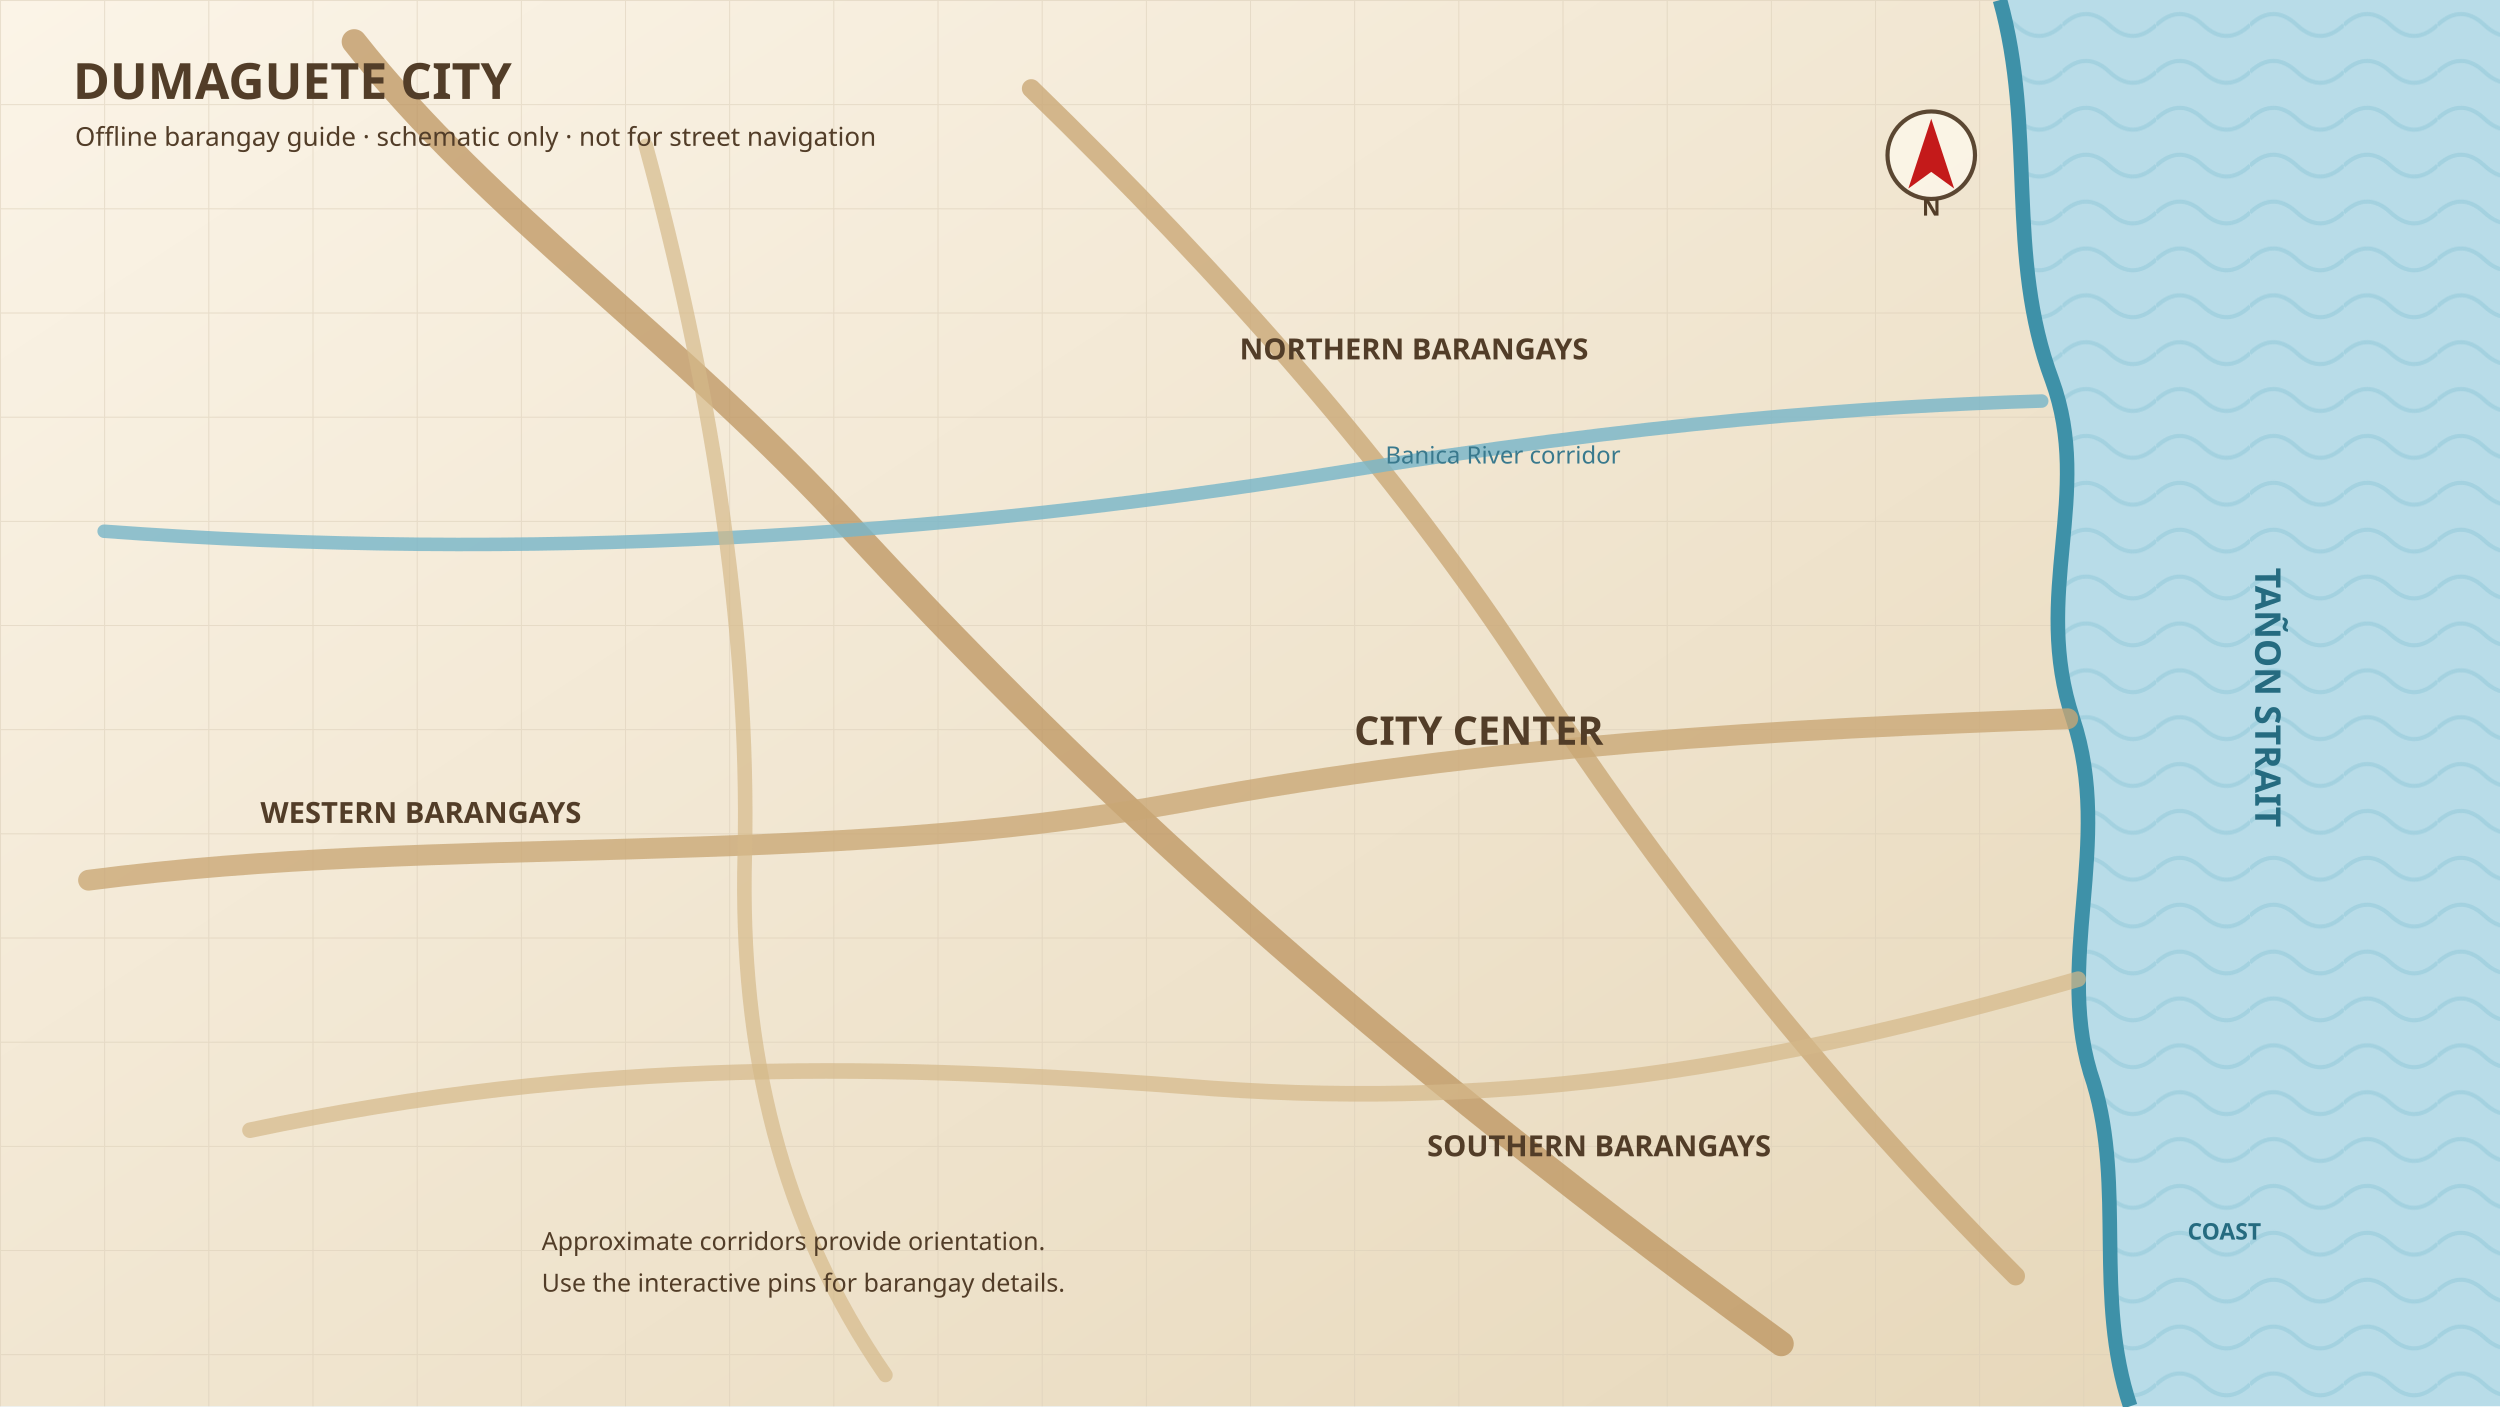
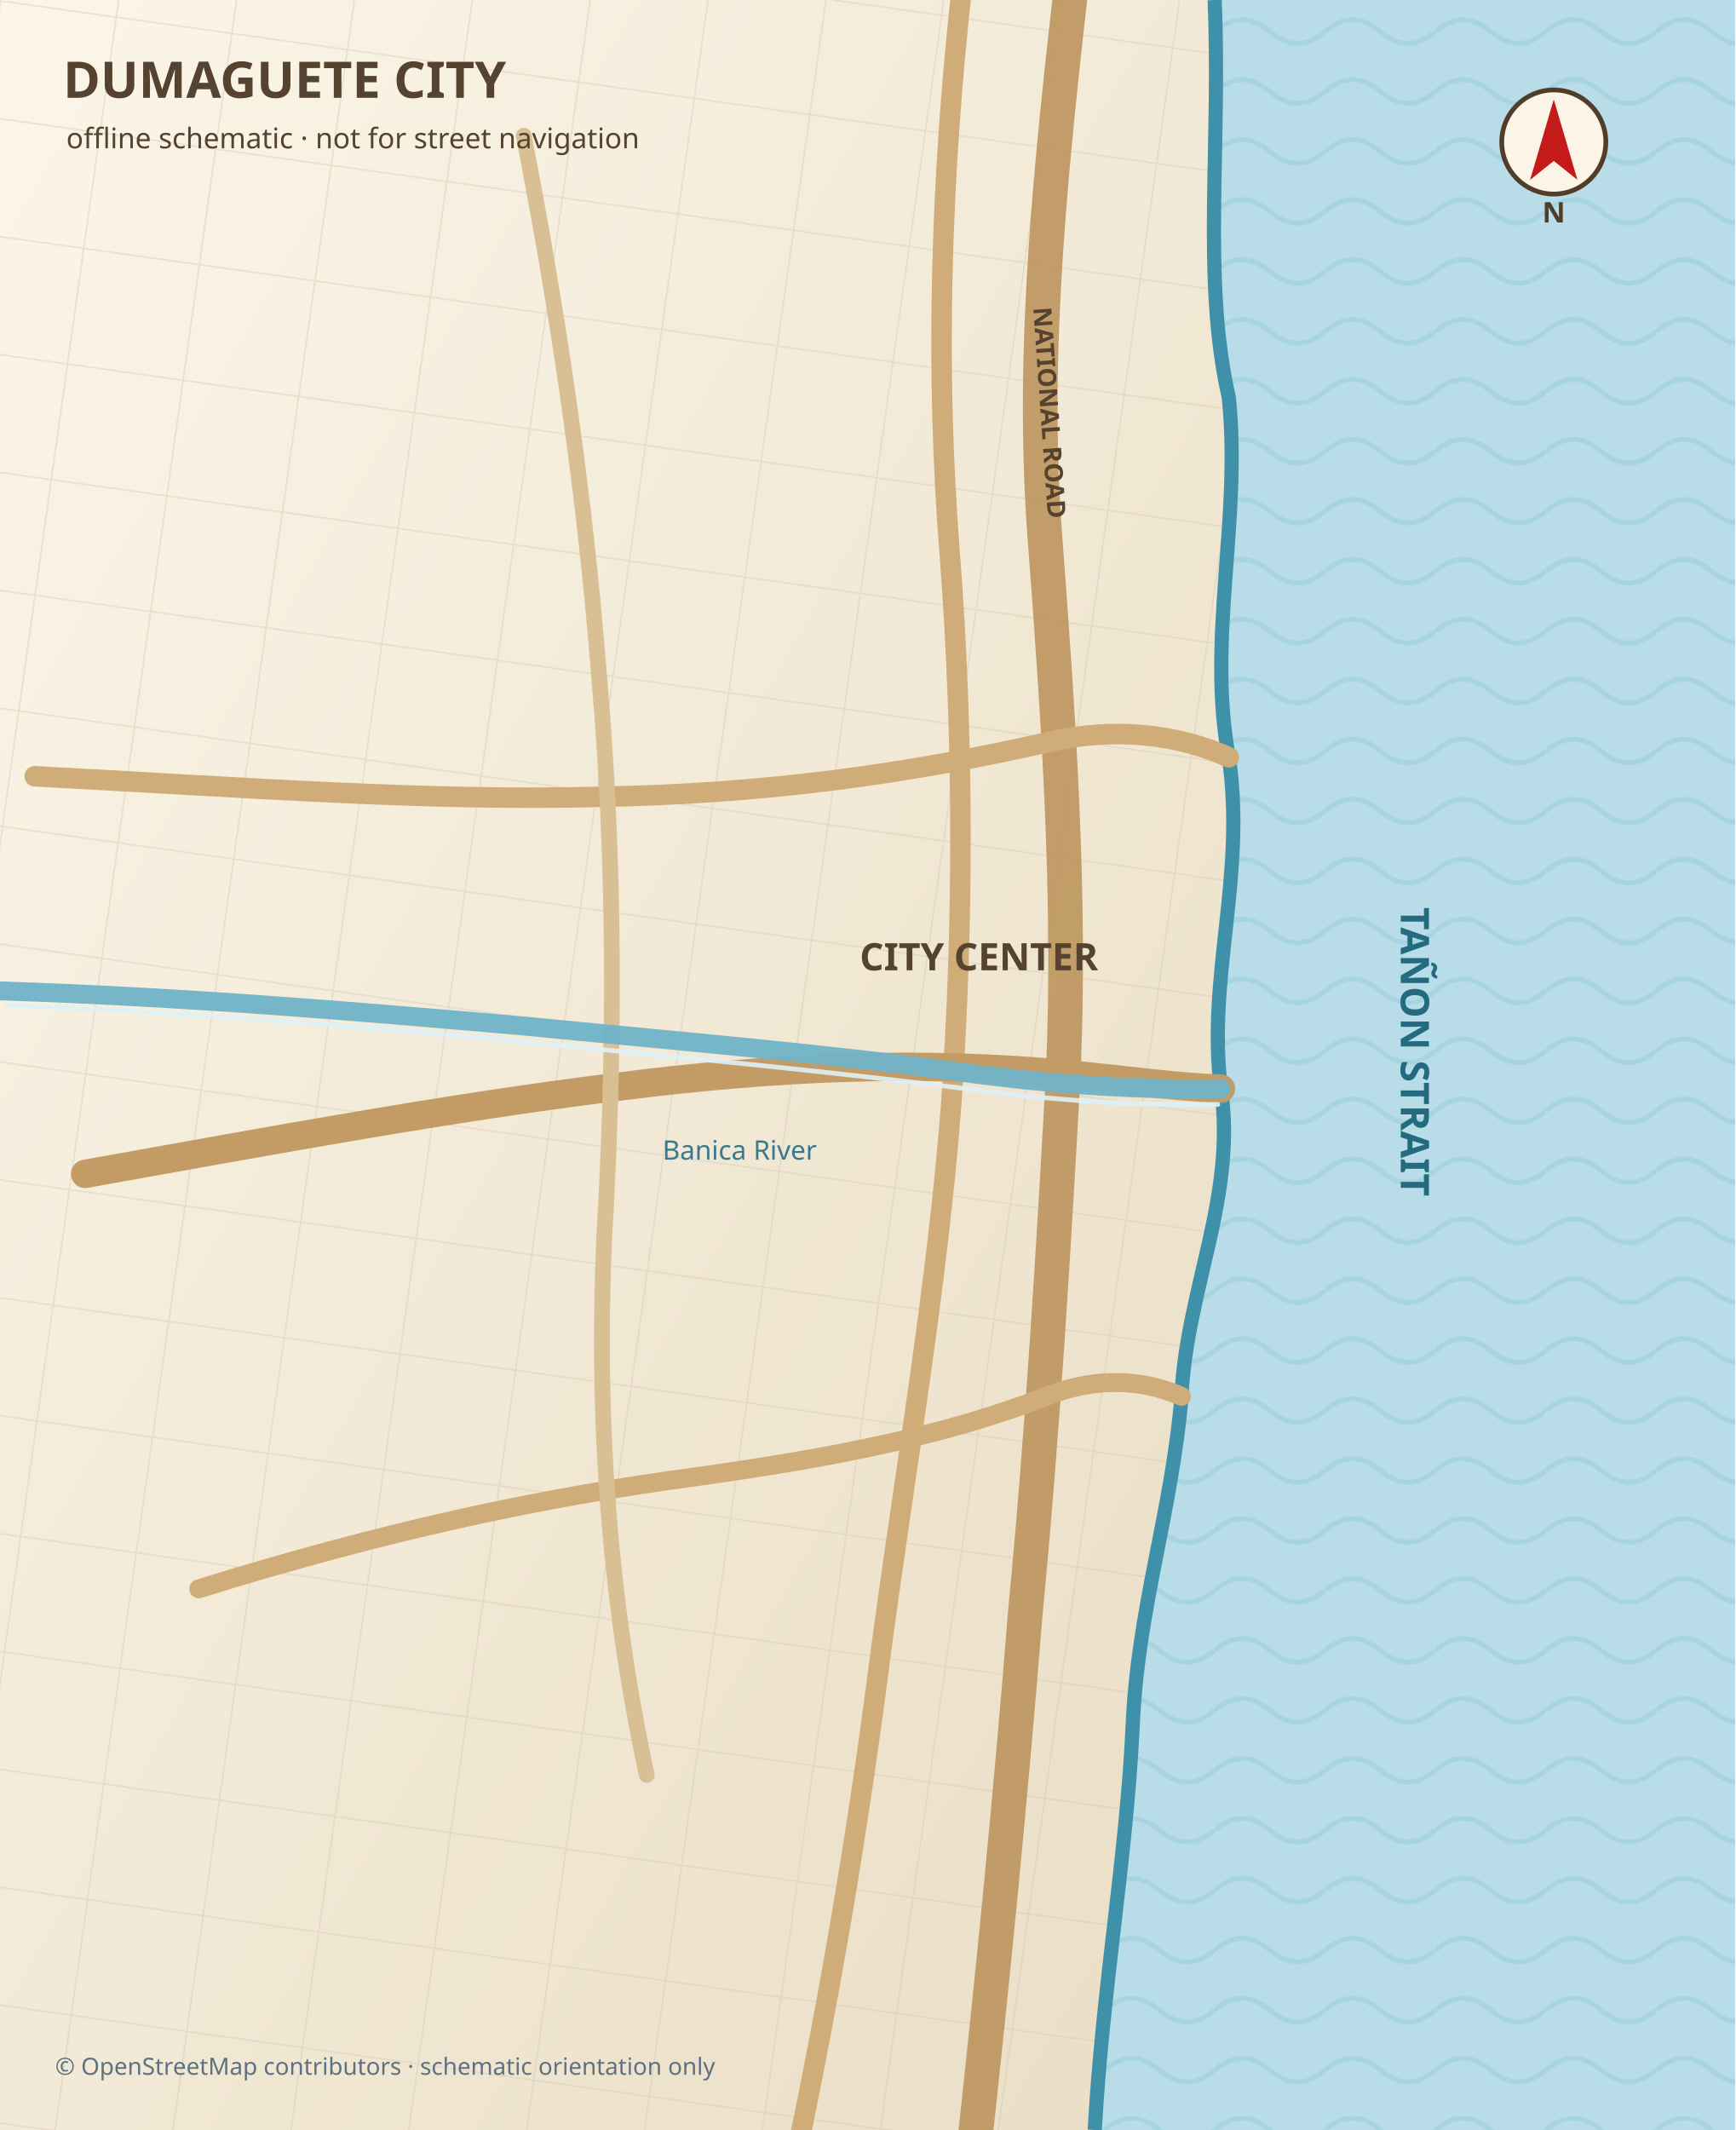
- <svg xmlns="http://www.w3.org/2000/svg" viewBox="0 0 2400 1350" role="img" aria-labelledby="title desc">
+ <svg xmlns="http://www.w3.org/2000/svg" viewBox="0 0 1100 1350" data-bounds="9.235,123.240,9.370,123.350" role="img" aria-labelledby="title desc">
  <defs>
-     <pattern id="grid" width="100" height="100" patternUnits="userSpaceOnUse">
-       <path d="M100 0H0V100" fill="none" stroke="#dbcdb8" stroke-width="2" opacity="0.55" />
+     <linearGradient id="land" x1="0" y1="0" x2="1" y2="1">
+       <stop offset="0" stop-color="#fbf6e9" />
+       <stop offset="1" stop-color="#e9ddc4" />
+     </linearGradient>
+     <pattern id="local-grid" width="74" height="74" patternUnits="userSpaceOnUse" patternTransform="rotate(8)">
+       <path d="M74 0H0V74" fill="none" stroke="#d5c9b4" stroke-width="2" opacity=".42" />
    </pattern>
-     <pattern id="waves" width="90" height="45" patternUnits="userSpaceOnUse">
-       <path d="M0 24C15 10 30 10 45 24S75 38 90 24" fill="none" stroke="#8fc7d8" stroke-width="4" opacity="0.48" />
+     <pattern id="waves" width="70" height="38" patternUnits="userSpaceOnUse">
+       <path d="M0 20c12-10 23-10 35 0s23 10 35 0" fill="none" stroke="#8fc7d8" stroke-width="3" opacity=".42" />
    </pattern>
-     <linearGradient id="land" x1="0" y1="0" x2="1" y2="1">
-       <stop offset="0" stop-color="#fbf4e7" />
-       <stop offset="1" stop-color="#e7d8bb" />
-     </linearGradient>
  </defs>
-   <rect width="2400" height="1350" fill="#b8dce8" />
-   <rect width="2400" height="1350" fill="url(#waves)" />
-   <path d="M0 0H1920C1955 125 1925 245 1970 365C2010 475 1950 570 1990 690C2030 810 1970 925 2010 1040C2040 1140 2010 1245 2045 1350H0Z" fill="url(#land)" />
-   <path d="M0 0H1920C1955 125 1925 245 1970 365C2010 475 1950 570 1990 690C2030 810 1970 925 2010 1040C2040 1140 2010 1245 2045 1350H0Z" fill="url(#grid)" />
-   <path d="M1920 0C1955 125 1925 245 1970 365C2010 475 1950 570 1990 690C2030 810 1970 925 2010 1040C2040 1140 2010 1245 2045 1350" fill="none" stroke="#3e91a8" stroke-width="14" />
-   <g fill="none" stroke-linecap="round">
-     <path d="M340 40C470 205 650 325 820 510C1010 715 1270 970 1710 1290" stroke="#b98f57" stroke-width="24" opacity="0.7" />
-     <path d="M85 845C430 800 780 835 1135 770C1430 715 1710 700 1985 690" stroke="#c9a775" stroke-width="20" opacity="0.78" />
-     <path d="M990 85C1175 265 1340 450 1470 650C1585 825 1740 1030 1935 1225" stroke="#c9a775" stroke-width="18" opacity="0.78" />
-     <path d="M100 510C505 540 900 515 1275 455C1580 405 1795 390 1960 385" stroke="#79b6c8" stroke-width="13" opacity="0.82" />
-     <path d="M240 1085C570 1015 850 1020 1165 1045C1450 1065 1700 1025 1995 940" stroke="#d4b889" stroke-width="15" opacity="0.7" />
-     <path d="M620 140C680 360 720 600 715 820C710 1010 750 1175 850 1320" stroke="#d4b889" stroke-width="14" opacity="0.68" />
+   <rect width="1100" height="1350" fill="#b8dce8" />
+   <rect width="1100" height="1350" fill="url(#waves)" />
+   <path d="M0 0H770C774 95 762 177 779 252C787 330 765 405 779 480C790 555 765 620 774 690C784 758 752 818 749 885C743 958 721 1020 718 1095C714 1178 699 1260 694 1350H0Z" fill="url(#land)" />
+   <path d="M0 0H770C774 95 762 177 779 252C787 330 765 405 779 480C790 555 765 620 774 690C784 758 752 818 749 885C743 958 721 1020 718 1095C714 1178 699 1260 694 1350H0Z" fill="url(#local-grid)" />
+   <path d="M770 0C774 95 762 177 779 252C787 330 765 405 779 480C790 555 765 620 774 690C784 758 752 818 749 885C743 958 721 1020 718 1095C714 1178 699 1260 694 1350" fill="none" stroke="#3e91a8" stroke-width="9" />
+   <g fill="none" stroke-linecap="round" stroke-linejoin="round">
+     <path d="M681 -25C666 105 654 220 662 335C671 454 679 568 674 681C668 790 661 908 650 1022C641 1135 630 1248 616 1375" stroke="#bd955d" stroke-width="22" opacity=".9" />
+     <path d="M610 -10C596 115 593 236 602 350C611 466 611 586 603 700C594 817 574 930 558 1050C544 1160 526 1265 505 1365" stroke="#d0ad78" stroke-width="13" />
+     <path d="M54 744C177 722 285 702 390 689C491 676 583 672 679 681C718 685 746 689 774 690" stroke="#c39b65" stroke-width="18" />
+     <path d="M22 492C155 499 272 508 382 505C484 503 574 491 666 470C706 461 746 465 779 480" stroke="#d0ad78" stroke-width="13" />
+     <path d="M126 1007C245 970 344 949 441 936C527 924 600 910 666 884C695 873 724 874 749 885" stroke="#d0ad78" stroke-width="12" />
+     <path d="M332 86C354 199 371 314 380 431C390 547 390 667 383 785C378 899 386 1014 410 1125" stroke="#d9bf94" stroke-width="10" />
+     <path d="M0 628C120 632 225 641 329 650C431 660 528 668 620 681C675 688 725 691 774 690" stroke="#70b3c8" stroke-width="12" opacity=".95" />
+     <path d="M4 637C122 642 226 650 328 660C430 670 526 679 620 691C674 698 725 701 772 700" stroke="#dff1f5" stroke-width="3" opacity=".9" />
  </g>
-   <g font-family="system-ui, sans-serif" fill="#523d28">
-     <text x="70" y="95" font-size="48" font-weight="800">DUMAGUETE CITY</text>
-     <text x="72" y="140" font-size="25">Offline barangay guide · schematic only · not for street navigation</text>
-     <text x="2165" y="545" font-size="34" font-weight="700" fill="#256b80" transform="rotate(90 2165 545)">TAÑON STRAIT</text>
-     <text x="1300" y="715" font-size="38" font-weight="800">CITY CENTER</text>
-     <text x="250" y="790" font-size="28" font-weight="700">WESTERN BARANGAYS</text>
-     <text x="1190" y="345" font-size="28" font-weight="700">NORTHERN BARANGAYS</text>
-     <text x="1370" y="1110" font-size="28" font-weight="700">SOUTHERN BARANGAYS</text>
-     <text x="1330" y="445" font-size="23" fill="#39798d">Banica River corridor</text>
-     <text x="520" y="1200" font-size="24">Approximate corridors provide orientation.</text>
-     <text x="520" y="1240" font-size="24">Use the interactive pins for barangay details.</text>
-     <text x="2100" y="1190" font-size="22" font-weight="700" fill="#256b80">COAST</text>
+   <g font-family="system-ui, sans-serif" fill="#55422f">
+     <text x="40" y="62" font-size="32" font-weight="800">DUMAGUETE CITY</text>
+     <text x="42" y="94" font-size="18">offline schematic · not for street navigation</text>
+     <text x="545" y="615" font-size="24" font-weight="800">CITY CENTER</text>
+     <text x="420" y="735" font-size="17" fill="#39798d">Banica River</text>
+     <text x="888" y="575" font-size="25" font-weight="700" fill="#256b80" transform="rotate(90 888 575)">TAÑON STRAIT</text>
+     <text x="655" y="195" font-size="16" font-weight="700" transform="rotate(86 655 195)">NATIONAL ROAD</text>
+     <text x="35" y="1315" font-size="15" fill="#5d7180">© OpenStreetMap contributors · schematic orientation only</text>
  </g>
-   <g transform="translate(1810 105)" font-family="system-ui, sans-serif" fill="#523d28">
-     <circle cx="44" cy="44" r="42" fill="#fbf4e7" stroke="#523d28" stroke-width="4" opacity="0.94" />
-     <path d="M44 60L22 76L44 9L66 76Z" fill="#c41a1a" />
-     <text x="44" y="102" text-anchor="middle" font-size="22" font-weight="800">N</text>
+   <g transform="translate(950 55)" font-family="system-ui, sans-serif" fill="#523d28">
+     <circle cx="35" cy="35" r="33" fill="#fbf4e7" stroke="#523d28" stroke-width="3" />
+     <path d="M35 47L20 59L35 8L50 59Z" fill="#c41a1a" />
+     <text x="35" y="86" text-anchor="middle" font-size="18" font-weight="800">N</text>
  </g>
</svg>
